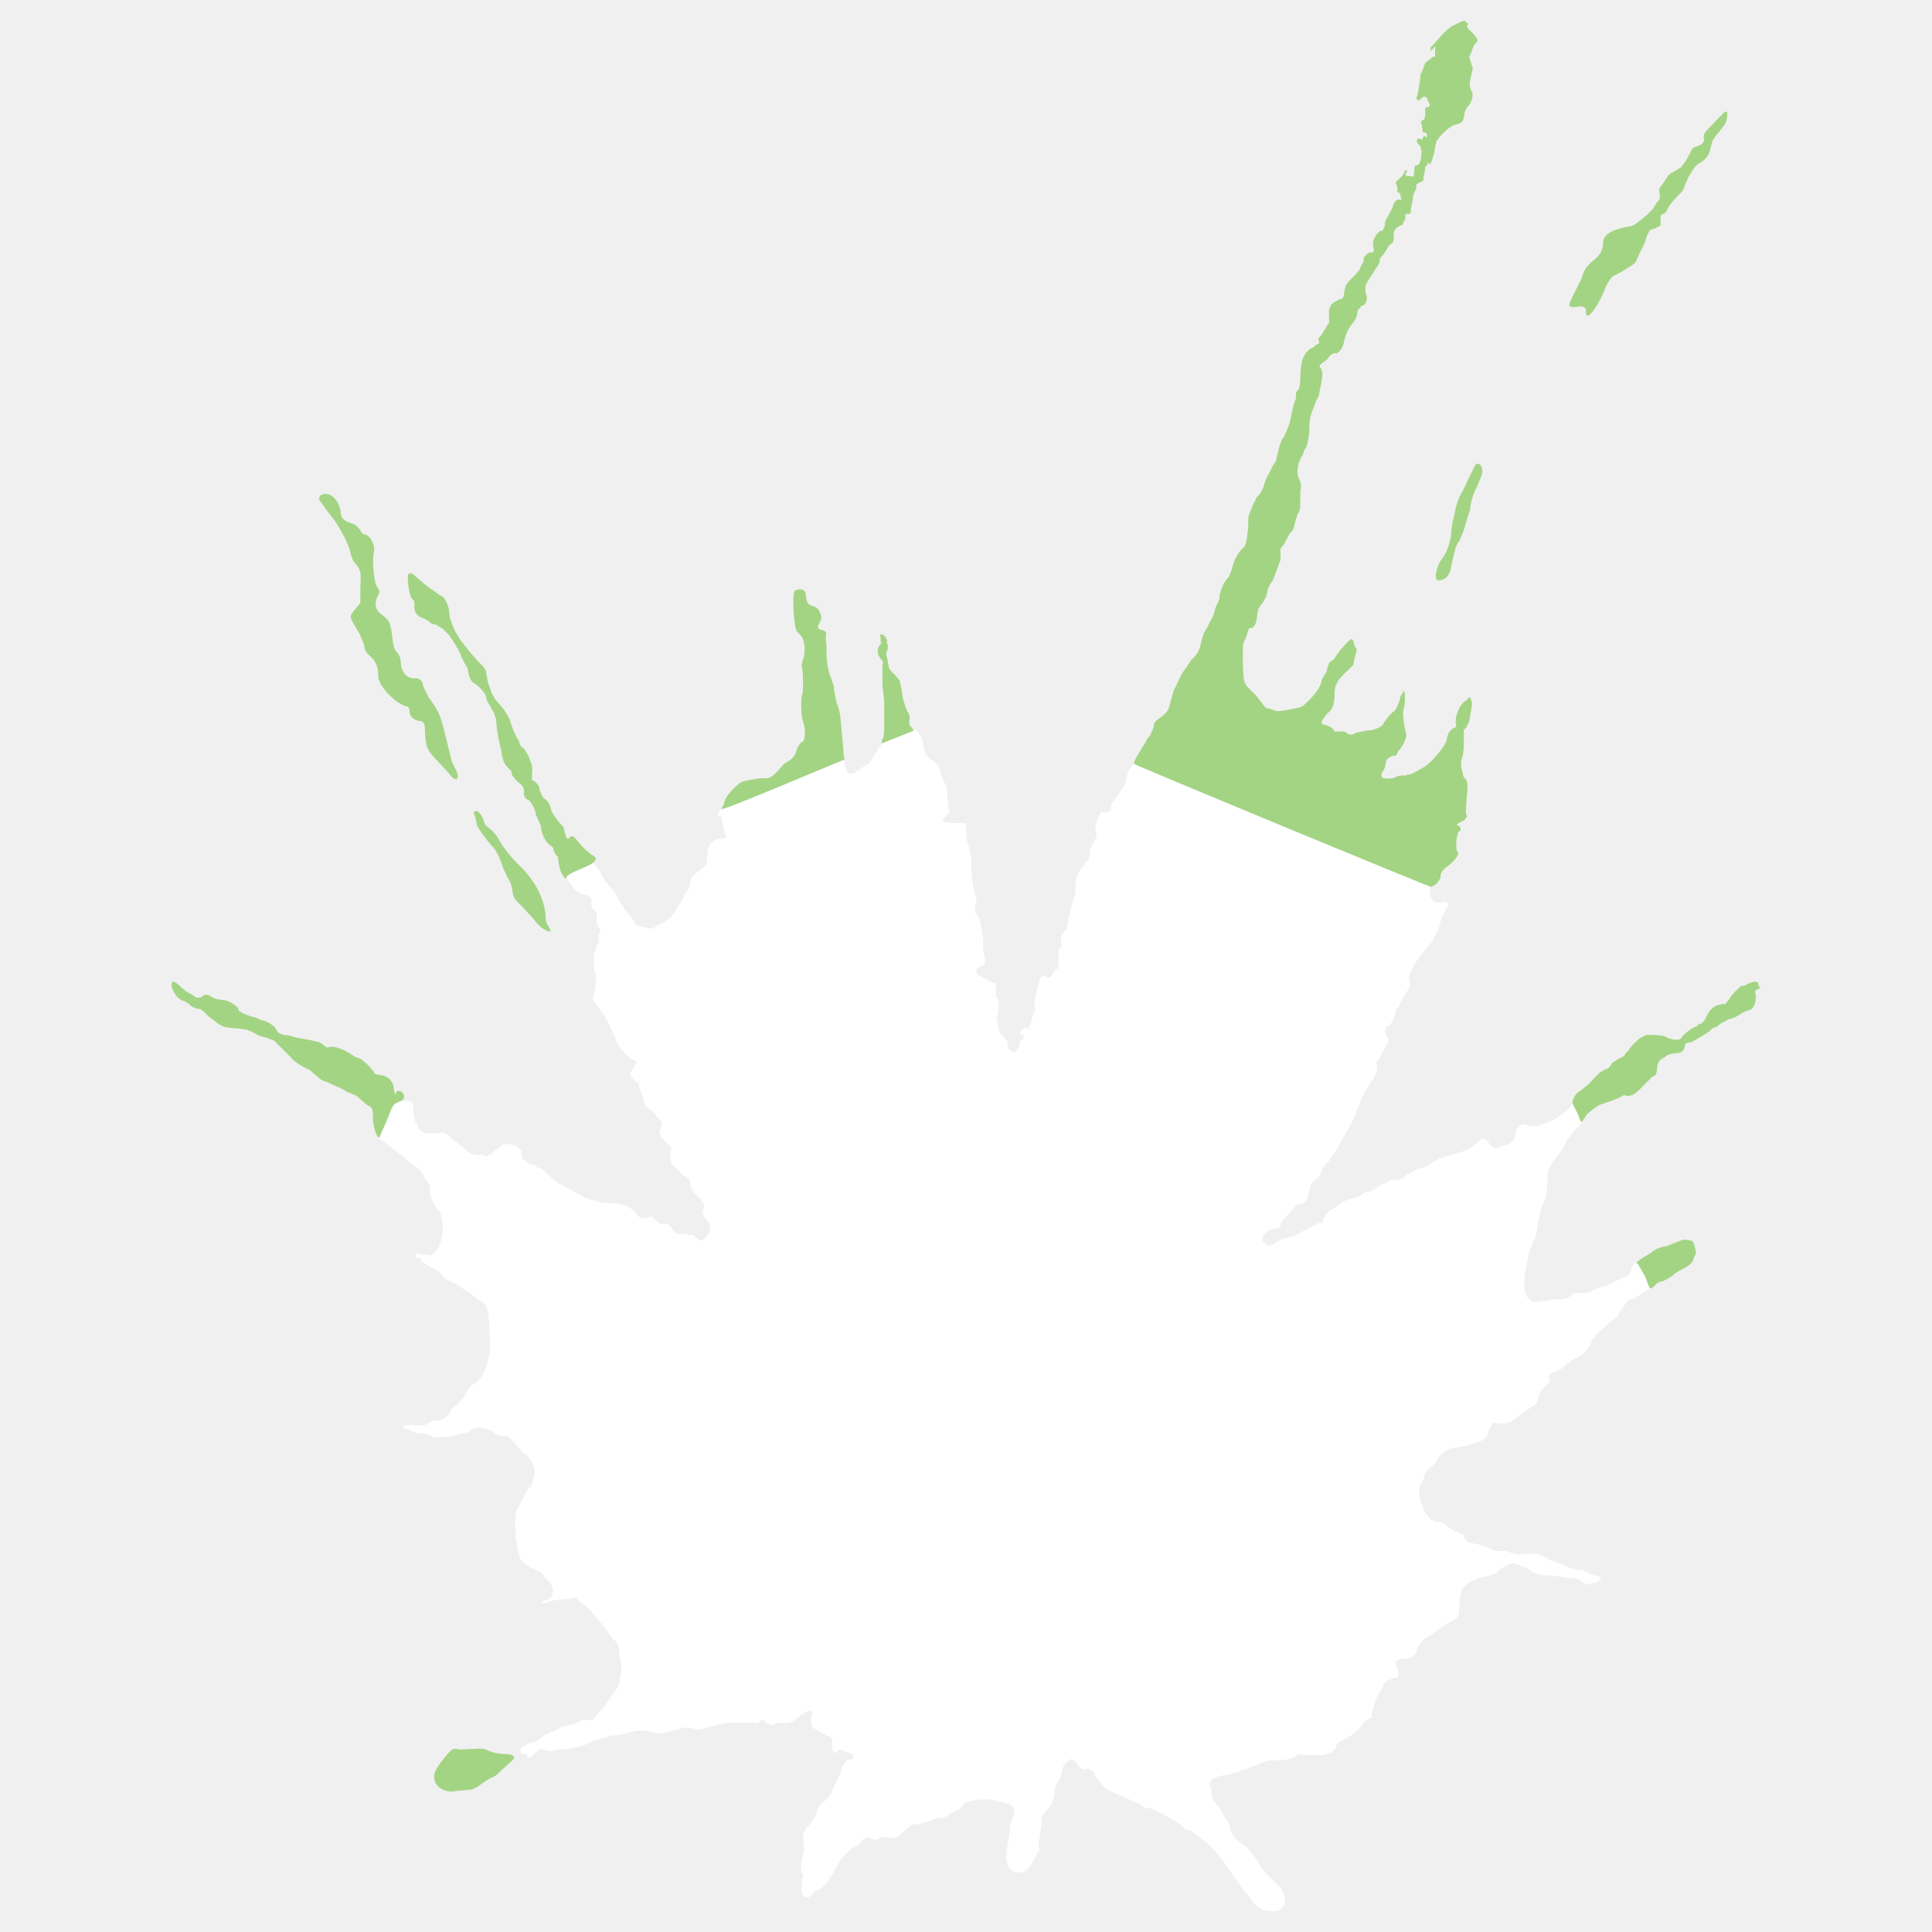
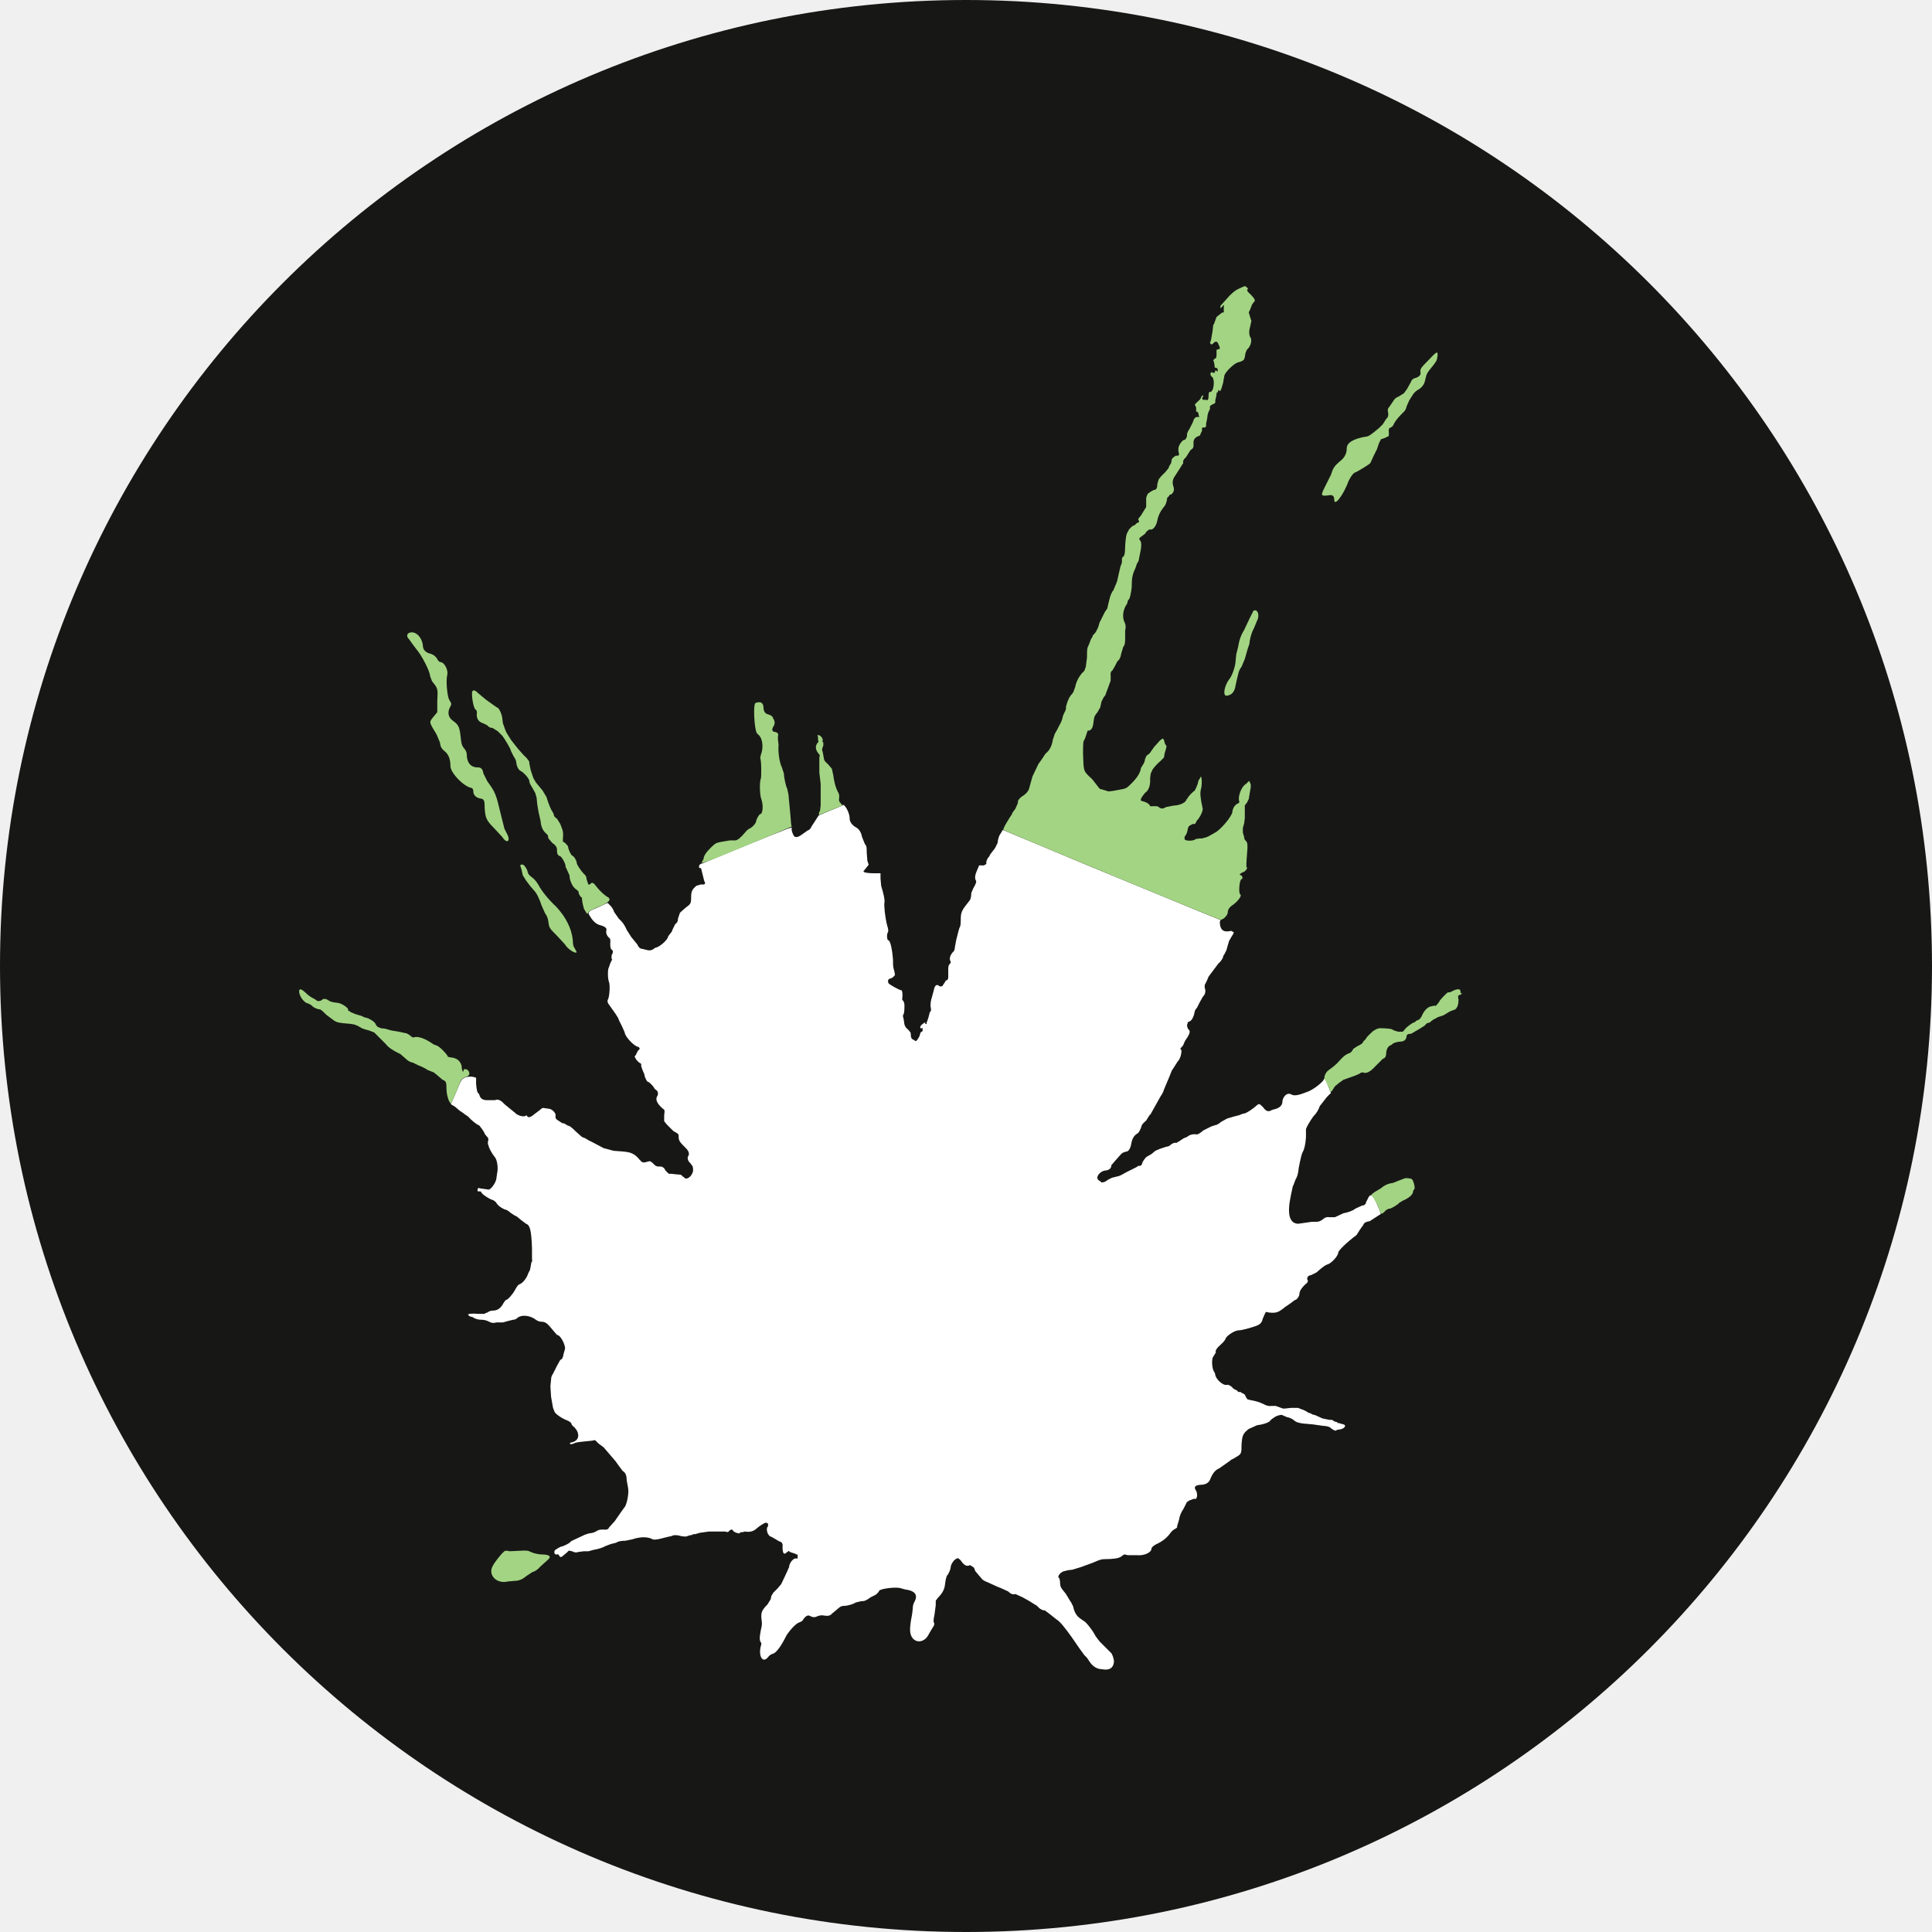
- <svg xmlns="http://www.w3.org/2000/svg" viewBox="-182 -15 2150 2150">
-   <path fill="#fff" d="m835 798-34 14-2 1-11 17q-2 5-6 6l-7 5q-9 7-13 4c-2-2-5-10-4-12 1-3 1-3-68 25l-68 28q-5 1-5 5 0 3 3 2l3 12 2 8q4 6-5 5l-7 2c-7 6-8 9-8 18s-1 10-8 15l-9 8-1 3-2 6q0 6-4 8l-4 8q-1 4-4 7l-3 4c0 5-14 17-19 17l-3 2q-4 3-9 2l-8-2q-5 0-8-7l-9-11-7-11q-4-10-12-17l-7-10q-2-6-6-10l-4-4-13 6c-17 7-18 8-14 14q7 12 16 14 11 3 9 8-1 6 4 11 3 1 2 9 0 8 2 9 4 2 0 9v5l1 1-1 2-2 4-2 6c-2 2-2 17 0 22s1 20-1 26q-3 4 2 10c5 7 14 19 14 22l5 10 4 9c0 6 15 22 21 22q3 3 1 4l-2 2-3 6-2 3 3 5 4 4q4 1 3 5l2 6 3 7c0 4 4 11 5 11 2 0 9 7 10 10l2 2q5 3 3 9-6 8 8 20c3 2 3 2 2 10v9l4 5 10 10c7 4 8 4 8 8 0 6 1 8 9 16q10 9 5 15-1 4 2 8l2 2 2 3q2 1 2 8c-1 9-11 16-14 10l-2-1-1-1q0-2-7-2l-9-1h-4l-5-5q-3-7-10-6-5 0-8-4-5-5-7-4c-10 3-10 2-14-2-8-10-14-12-27-13l-13-1-11-3-4-1-17-9-4-2-2-1-5-3-5-2-9-8q-10-10-12-9l-5-3-2-1c0 2-8-4-11-6q-2-3-1-6c0-4-6-10-11-10l-7-1q-2-1-6 3l-4 3-4 3q-8 7-11 4-1-3-3-1c-3 2-13-1-16-5l-5-4-11-9q-8-9-14-6h-13q-9 0-11-8l-1-2q-3-1-4-15v-9q-7-3-15-1c-7 3-7 2-15 22l-8 18q-1 1 1 2l5 3 7 6 6 4 1 1 6 4c4 5 14 13 16 13 1 0 9 11 9 13l3 4q4 3 2 8v4l1 2c0 3 5 12 9 17 4 4 6 17 4 25l-1 7c0 6-8 18-12 18l-14-2q-2-2-3 3l1 2q4-1 5 1c0 3 15 12 18 12l4 3q4 7 13 11 5 1 9 5l6 4 2 1 2 1 6 5 8 6c6 2 8 10 9 37v17q1 3-1 5l-1 6-1 5-3 6c-2 7-9 15-13 16q-3 1-7 9c-4 7-11 15-14 15l-3 4q-6 12-16 12-5 0-9 3l-3 1-1 1h-9c-10-1-20 0-15 2v1l2 1 4 1q5 4 14 4 5 0 11 3 5 3 11 1h10l7-2 8-2q4 0 7-3c6-5 19-4 28 3q4 3 9 3 6 0 11 6l12 14c6 0 14 18 12 22l-2 7q-1 8-5 9l-5 9-6 12q-3 4-3 9l-1 10 1 16 3 17 2 5c0 3 10 10 17 13q8 3 9 6 0 2 5 6c8 9 7 19-3 22l-4 1q-1 3 3 2l3-1 2-1 5-1 9-1 10-1 6-1 5 5 8 6 6 7 12 14 5 7 6 8q6 3 6 14l2 11c2 8-2 28-6 31l-5 7-9 13-9 10q-1 4-9 3-7 0-9 2l-4 2-3 1-6 1-6 2-2 1-15 7-2 1-2 1c0 2-12 8-15 8l-4 2-3 2c-4 1-4 8 0 8q3-1 4 1 2 5 6 1l6-5 3-3 5 1q5 3 10 1l8-1h7l7-2q12-2 19-6l8-3 8-2q4-3 14-3l10-2q18-6 30-1 3 3 17-1l8-2 5-1q5-3 15 0c7 1 7 1 12-1l5-1 1-1h3l7-2 14-2h25q4 2 6-1 4-4 6 0c2 3 12 5 10 3l1-1h3l4-1q11 2 18-5c6-5 14-10 15-8l2 1v4c-4 3-1 15 5 16l7 4 5 3q6 1 5 8 0 15 6 9l1-1h1q1-3 3 0l6 2 3 1 1 1q2-1 2 2v4h-4c-4 1-9 8-9 13l-4 9-8 17-6 7-6 6-3 5-1 5-5 8c-9 9-10 13-9 22 1 7 1 9-1 17-2 11-2 13-1 17q3 3 1 7c-4 16 3 27 11 17q3-4 7-5 8-2 21-28c5-8 15-19 20-20l4-2q6-10 11-8 5 3 9 2c7-3 9-3 15-2q7 1 10-3l6-5 6-5q3-2 7-2c5 0 15-3 17-5l8-2c6 0 8-1 15-6l6-3c1 0 6-4 7-7 2-3 24-6 32-4l7 2q24 3 14 20-2 4-2 10l-1 8-2 11-1 9v5c1 19 21 22 29 4l6-10q3-4 1-7-1-2 1-11l2-15v-7l4-5q9-9 10-19l1-7 1-4 1-3c2-1 6-10 6-15q3-8 9-11 3-2 9 7 4 4 6 4h3q2-2 5 1l2 1 1 1 1 2 1 3 5 6 6 7 3 2 20 9 5 2 11 5q6 6 11 4l11 5 9 5 13 8q6 7 12 7l8 6 10 8q6 3 23 27l11 16 8 11 4 4 4 6q6 9 15 11l9 1q12 0 13-12c0-5-3-13-5-14l-8-8-9-9-6-8c-5-10-16-23-18-23l-7-5q-7-6-9-17l-3-6-2-3-3-5-3-5-4-5c-4-5-5-7-5-14l-1-5c-5-2 3-11 9-11l3-1 8-1 13-4 11-4 8-3c9-4 12-5 17-5q20 0 25-4t6-3l4 1h14c11 1 22-4 22-10q1-4 10-8 12-6 19-16 3-4 7-6l3-2v-2l3-10q1-8 7-17l5-10 2-1 1-1 8-3c4 3 6-6 3-12q-6-8 6-9 13 0 16-10 5-12 13-15l10-7 7-5 1-1 2-1 2-1 5-3c7-4 7-6 7-18 1-14 2-17 11-24l9-4 2-1 3-1c4 0 14-3 15-4l2-1 4-4 6-4c4-2 10-3 10-2l7 3q6 1 11 5 4 4 16 5l12 1 14 2c9 1 10 1 13 3 3 3 9 6 9 4l3-1c8 0 14-6 8-8l-4-1-3-1h-2q0-2-4-2l-3-2-2-1c-1 1-9-1-14-2l-11-5-4-1-2-1-1-1h-2l-5-3-4-2-3-1-5-2h-11l-9 1h-3l-11-4h-6q-6 1-13-3-8-4-20-6l-4-1-2-3-2-4-1-1-4-2q-2-2-4-1l-2-1v-1l-6-3q-6-7-11-6c-6 1-17-10-17-16l-1-3c-4-4-5-20-2-24l2-3 1-2 1-1q-2-4 7-12 7-6 8-10c3-5 14-12 20-12 4 0 16-3 27-7q8-3 9-10l3-7 2-4 5 1c11 1 14 0 25-9l6-4 4-3 4-3c3 0 7-6 7-9q0-6 8-14 7-5 4-8-1-6 6-7l8-4q11-10 16-12c6-1 17-13 17-18 0-3 12-15 28-27l5-8 5-7 1-2q2-3 9-4l17-11c-11-29-15-34-20-23l-2 4-1 2c1 1-3 5-5 4l-11 5c-3 3-12 6-18 7l-13 6h-8q-6-1-10 3-5 4-10 4h-7l-21 3q-20-1-11-43l3-14 1-2 3-8q4-6 5-18 4-21 6-24 4-7 5-23v-12q2-6 11-19 7-7 10-16l11-14 6-6-4-10q-6-16-7-10c-3 5-16 15-24 18-15 6-21 7-26 4-6-3-13 4-13 13q-1 6-9 9l-7 2q-7 5-13-4c-6-6-6-6-10-3-5 5-16 12-18 12l-4 1-5 2-8 2-10 3-9 5q-6 5-9 5l-6 2-6 3-6 3q-8 7-11 6-8-1-14 4l-5 2-6 4-5 3q-4-1-9 3-1 2-7 3l-9 3-7 3-6 5-7 4c-2 1-7 8-7 10q-1 4-4 4-1-1-5 2l-6 3-10 5q-10 6-13 6l-8 2-6 3-3 2c-2 2-8 3-8 1l-3-2c-6-4 1-14 10-15q9-1 9-8l6-7 8-9q3-4 10-5 5-2 7-15 2-8 8-12c2 0 6-7 7-12q1-3 7-8l5-8 1-1 1-1 1-2 14-25 2-3 2-4 1-3 8-19 4-10 2-3 7-11c4-3 7-16 5-18q-3 0 3-6l3-7 4-6q5-8 2-11c-2-1-4-8-2-9v-2l1-1q6-1 9-12 1-7 4-9l4-8 5-9q6-6 3-14v-4l3-6 3-7 9-12 6-8c4-3 8-10 7-11l2-3 3-6 2-7 2-7 4-7q5-7 2-7h-1q0-2-4-1-15 3-15-14l1-3-32-13-165-68-134-56-3 5q-4 5-5 15l-4 8-7 9-2 4c-2 1-5 8-4 9 1 2-4 5-7 4h-4l-3 7q-5 11-2 16 2 2-4 12l-3 7q0 9-3 12c-12 15-13 17-13 30q0 9-2 11l-2 7-3 12-2 11q0 5-4 8-5 7-3 12 2 3-1 5c-2 3-2 4-2 11v10l-1 3-2 1h-1v1l-2 3-2 3c0 2-5 3-6 1q-6-4-8 7l-3 11q-2 6-2 13 2 8-1 9l-2 8-2 6-1 2q1 3-1 2-2 0-1-1 1-3-5 2c-4 3-3 8 1 5v5l-3 2-1 3c0 3-6 12-7 10l-3-2q-4-1-4-8 1-3-7-10-3-4-3-8l-1-6-1-4 1-3c1 1 2-12 1-17l-2-4q-1 2-1-3c1-5 0-12-1-12-3 0-19-9-20-11q-2-6 3-7c2 0 7-4 7-6l-1-5c-2-7-2-8-2-17-1-15-4-30-7-30-2 0-3-8-1-12q2-2-1-11c-3-12-5-30-4-35q1-5-5-25l-1-11v-8h-10c-8 0-16-1-16-3l4-5 4-5-2-6-1-13c0-8 0-9-3-13l-4-10q-2-10-8-14-11-6-11-15c0-9-9-24-11-19" />
+ <svg xmlns="http://www.w3.org/2000/svg" viewBox="-446 -427 2938 2938">
+   <circle cx="1023" cy="1042" r="1469" fill="#171816" />
+   <path class="k" fill="#fff" d="m835 798-34 14-2 1-11 17q-2 5-6 6l-7 5q-9 7-13 4c-2-2-5-10-4-12 1-3 1-3-68 25l-68 28q-5 1-5 5 0 3 3 2l3 12 2 8q4 6-5 5l-7 2c-7 6-8 9-8 18s-1 10-8 15l-9 8-1 3-2 6q0 6-4 8l-4 8q-1 4-4 7l-3 4c0 5-14 17-19 17l-3 2q-4 3-9 2l-8-2q-5 0-8-7l-9-11-7-11q-4-10-12-17l-7-10q-2-6-6-10l-4-4-13 6c-17 7-18 8-14 14q7 12 16 14 11 3 9 8-1 6 4 11 3 1 2 9 0 8 2 9 4 2 0 9v5l1 1-1 2-2 4-2 6c-2 2-2 17 0 22s1 20-1 26q-3 4 2 10c5 7 14 19 14 22l5 10 4 9c0 6 15 22 21 22q3 3 1 4l-2 2-3 6-2 3 3 5 4 4q4 1 3 5l2 6 3 7c0 4 4 11 5 11 2 0 9 7 10 10l2 2q5 3 3 9-6 8 8 20c3 2 3 2 2 10v9l4 5 10 10c7 4 8 4 8 8 0 6 1 8 9 16q10 9 5 15-1 4 2 8l2 2 2 3q2 1 2 8c-1 9-11 16-14 10l-2-1-1-1q0-2-7-2l-9-1h-4l-5-5q-3-7-10-6-5 0-8-4-5-5-7-4c-10 3-10 2-14-2-8-10-14-12-27-13l-13-1-11-3-4-1-17-9-4-2-2-1-5-3-5-2-9-8q-10-10-12-9l-5-3-2-1c0 2-8-4-11-6q-2-3-1-6c0-4-6-10-11-10l-7-1q-2-1-6 3l-4 3-4 3q-8 7-11 4-1-3-3-1c-3 2-13-1-16-5l-5-4-11-9q-8-9-14-6h-13q-9 0-11-8l-1-2q-3-1-4-15v-9q-7-3-15-1c-7 3-7 2-15 22l-8 18q-1 1 1 2l5 3 7 6 6 4 1 1 6 4c4 5 14 13 16 13 1 0 9 11 9 13l3 4q4 3 2 8v4l1 2c0 3 5 12 9 17 4 4 6 17 4 25l-1 7c0 6-8 18-12 18l-14-2q-2-2-3 3l1 2q4-1 5 1c0 3 15 12 18 12l4 3q4 7 13 11 5 1 9 5l6 4 2 1 2 1 6 5 8 6c6 2 8 10 9 37v17q1 3-1 5l-1 6-1 5-3 6c-2 7-9 15-13 16q-3 1-7 9c-4 7-11 15-14 15l-3 4q-6 12-16 12-5 0-9 3l-3 1-1 1h-9c-10-1-20 0-15 2v1l2 1 4 1q5 4 14 4 5 0 11 3 5 3 11 1h10l7-2 8-2q4 0 7-3c6-5 19-4 28 3q4 3 9 3 6 0 11 6l12 14c6 0 14 18 12 22l-2 7q-1 8-5 9l-5 9-6 12q-3 4-3 9l-1 10 1 16 3 17 2 5c0 3 10 10 17 13q8 3 9 6 0 2 5 6c8 9 7 19-3 22l-4 1q-1 3 3 2l3-1 2-1 5-1 9-1 10-1 6-1 5 5 8 6 6 7 12 14 5 7 6 8q6 3 6 14l2 11c2 8-2 28-6 31l-5 7-9 13-9 10q-1 4-9 3-7 0-9 2l-4 2-3 1-6 1-6 2-2 1-15 7-2 1-2 1c0 2-12 8-15 8l-4 2-3 2c-4 1-4 8 0 8q3-1 4 1 2 5 6 1l6-5 3-3 5 1q5 3 10 1l8-1h7l7-2q12-2 19-6l8-3 8-2q4-3 14-3l10-2q18-6 30-1 3 3 17-1l8-2 5-1q5-3 15 0c7 1 7 1 12-1l5-1 1-1h3l7-2 14-2h25q4 2 6-1 4-4 6 0c2 3 12 5 10 3l1-1h3l4-1q11 2 18-5c6-5 14-10 15-8l2 1v4c-4 3-1 15 5 16l7 4 5 3q6 1 5 8 0 15 6 9l1-1h1q1-3 3 0l6 2 3 1 1 1q2-1 2 2v4h-4c-4 1-9 8-9 13l-4 9-8 17-6 7-6 6-3 5-1 5-5 8c-9 9-10 13-9 22 1 7 1 9-1 17-2 11-2 13-1 17q3 3 1 7c-4 16 3 27 11 17q3-4 7-5 8-2 21-28c5-8 15-19 20-20l4-2q6-10 11-8 5 3 9 2c7-3 9-3 15-2q7 1 10-3l6-5 6-5q3-2 7-2c5 0 15-3 17-5l8-2c6 0 8-1 15-6l6-3c1 0 6-4 7-7 2-3 24-6 32-4l7 2q24 3 14 20-2 4-2 10l-1 8-2 11-1 9v5c1 19 21 22 29 4l6-10q3-4 1-7-1-2 1-11l2-15v-7l4-5q9-9 10-19l1-7 1-4 1-3c2-1 6-10 6-15q3-8 9-11 3-2 9 7 4 4 6 4h3q2-2 5 1l2 1 1 1 1 2 1 3 5 6 6 7 3 2 20 9 5 2 11 5q6 6 11 4l11 5 9 5 13 8q6 7 12 7l8 6 10 8q6 3 23 27l11 16 8 11 4 4 4 6q6 9 15 11l9 1q12 0 13-12c0-5-3-13-5-14l-8-8-9-9-6-8c-5-10-16-23-18-23l-7-5q-7-6-9-17l-3-6-2-3-3-5-3-5-4-5c-4-5-5-7-5-14l-1-5c-5-2 3-11 9-11l3-1 8-1 13-4 11-4 8-3c9-4 12-5 17-5q20 0 25-4t6-3l4 1h14c11 1 22-4 22-10q1-4 10-8 12-6 19-16 3-4 7-6l3-2v-2l3-10q1-8 7-17l5-10 2-1 1-1 8-3c4 3 6-6 3-12q-6-8 6-9 13 0 16-10 5-12 13-15l10-7 7-5 1-1 2-1 2-1 5-3c7-4 7-6 7-18 1-14 2-17 11-24l9-4 2-1 3-1c4 0 14-3 15-4l2-1 4-4 6-4c4-2 10-3 10-2l7 3q6 1 11 5 4 4 16 5l12 1 14 2c9 1 10 1 13 3 3 3 9 6 9 4l3-1c8 0 14-6 8-8l-4-1-3-1h-2q0-2-4-2l-3-2-2-1c-1 1-9-1-14-2l-11-5-4-1-2-1-1-1h-2l-5-3-4-2-3-1-5-2h-11l-9 1h-3l-11-4h-6q-6 1-13-3-8-4-20-6l-4-1-2-3-2-4-1-1-4-2q-2-2-4-1l-2-1v-1l-6-3q-6-7-11-6c-6 1-17-10-17-16l-1-3c-4-4-5-20-2-24l2-3 1-2 1-1q-2-4 7-12 7-6 8-10c3-5 14-12 20-12 4 0 16-3 27-7q8-3 9-10l3-7 2-4 5 1c11 1 14 0 25-9l6-4 4-3 4-3c3 0 7-6 7-9q0-6 8-14 7-5 4-8-1-6 6-7l8-4q11-10 16-12c6-1 17-13 17-18 0-3 12-15 28-27l5-8 5-7 1-2q2-3 9-4l17-11c-11-29-15-34-20-23l-2 4-1 2c1 1-3 5-5 4l-11 5c-3 3-12 6-18 7l-13 6h-8q-6-1-10 3-5 4-10 4h-7l-21 3q-20-1-11-43l3-14 1-2 3-8q4-6 5-18 4-21 6-24 4-7 5-23v-12q2-6 11-19 7-7 10-16l11-14 6-6-4-10q-6-16-7-10c-3 5-16 15-24 18-15 6-21 7-26 4-6-3-13 4-13 13q-1 6-9 9l-7 2q-7 5-13-4c-6-6-6-6-10-3-5 5-16 12-18 12l-4 1-5 2-8 2-10 3-9 5q-6 5-9 5l-6 2-6 3-6 3q-8 7-11 6-8-1-14 4l-5 2-6 4-5 3q-4-1-9 3-1 2-7 3l-9 3-7 3-6 5-7 4c-2 1-7 8-7 10q-1 4-4 4-1-1-5 2l-6 3-10 5q-10 6-13 6l-8 2-6 3-3 2c-2 2-8 3-8 1l-3-2c-6-4 1-14 10-15q9-1 9-8l6-7 8-9q3-4 10-5 5-2 7-15 2-8 8-12c2 0 6-7 7-12q1-3 7-8l5-8 1-1 1-1 1-2 14-25 2-3 2-4 1-3 8-19 4-10 2-3 7-11c4-3 7-16 5-18q-3 0 3-6l3-7 4-6q5-8 2-11c-2-1-4-8-2-9v-2l1-1q6-1 9-12 1-7 4-9l4-8 5-9q6-6 3-14v-4l3-6 3-7 9-12 6-8c4-3 8-10 7-11l2-3 3-6 2-7 2-7 4-7q5-7 2-7h-1q0-2-4-1-15 3-15-14l1-3-32-13-165-68-134-56-3 5q-4 5-5 15l-4 8-7 9-2 4c-2 1-5 8-4 9 1 2-4 5-7 4h-4l-3 7q-5 11-2 16 2 2-4 12l-3 7q0 9-3 12c-12 15-13 17-13 30q0 9-2 11l-2 7-3 12-2 11q0 5-4 8-5 7-3 12 2 3-1 5c-2 3-2 4-2 11v10l-1 3-2 1h-1v1l-2 3-2 3c0 2-5 3-6 1q-6-4-8 7l-3 11q-2 6-2 13 2 8-1 9l-2 8-2 6-1 2q1 3-1 2-2 0-1-1 1-3-5 2c-4 3-3 8 1 5v5l-3 2-1 3c0 3-6 12-7 10l-3-2q-4-1-4-8 1-3-7-10-3-4-3-8l-1-6-1-4 1-3c1 1 2-12 1-17l-2-4q-1 2-1-3c1-5 0-12-1-12-3 0-19-9-20-11q-2-6 3-7c2 0 7-4 7-6l-1-5c-2-7-2-8-2-17-1-15-4-30-7-30-2 0-3-8-1-12q2-2-1-11c-3-12-5-30-4-35q1-5-5-25l-1-11v-8h-10c-8 0-16-1-16-3l4-5 4-5-2-6-1-13c0-8 0-9-3-13l-4-10q-2-10-8-14-11-6-11-15c0-9-9-24-11-19" />
  <path fill="#a3d483" d="M1438 12q-9 4-19 16l-9 10v4q-1 2 0 0l3-3q3-5 2 2v5q1 3-2 2l-4 3-5 4-4 11-1 1-1 9-2 12-1 4-1 2 1 2q2 2 5-2 5-4 7 3 4 7 0 7l-3 1v9l-1 4q-3 0-4 4l1 1 1 6q0 4 1 3l3 1q2 4 0 5l-1-1-1-1-1 1-1 3h-2l-2-1c-3 0-3 5 0 7 5 3 3 24-3 23q-2 0-2 4 0 11-4 8h-5l-1-3 2-2-1-2-2 2q-1 4-5 7l-5 5 2 5v6h2q0 2 1 1l1 5q2 3-2 2-5 0-7 8l-5 10q-4 6-4 9c1 3-3 9-4 8-2-1-9 8-9 13v4l1 4q0 3-2 3h-3l-3 2-3 3-1 6-3 5-1 3-5 6-6 6-4 5-2 7q0 8-4 9c-1-1-12 6-11 7l-1 2-1 3v14l-8 13c-4 5-5 5-3 8v2l-4 2q-2 3-6 4l-5 5-2 4q-3 3-4 22 0 16-4 16l-1 4q1 4-2 10l-3 13-2 9-1 3-5 12c-2 1-5 9-6 14l-2 8-1 5-4 6-4 8-3 6-1 2-2 7-3 6-2 3-3 3-1 3-2 3-3 8c-3 6-3 7-3 20l-2 15-1 2q0 3-5 7-8 10-10 21l-3 8-4 5q-4 5-7 17 1 3-3 10l-2 5c0 3-3 10-5 13l-3 6-4 7-3 9q-2 14-11 21l-6 9-5 7-9 19-5 18q-2 7-12 13-6 5-5 9l-4 9-3 4-2 3v1l-4 6-6 10-3 6v2c2 2 333 139 331 137l1-1c3 0 9-7 9-10q0-7 8-12c8-6 14-14 11-16s-1-23 2-23c2 0 2-5-1-6l-2-1 2-2 4-2c2 0 7-6 5-7-1-1-1-3 1-29 0-7 0-8-2-11q-3-2-3-6l-2-7v-7l2-7 1-8v-17q-1-2 3-6l3-6 3-18v-4l-2-5h-1l-4 4c-6 3-12 16-11 25q2 4-2 5-7 4-8 13c-1 7-18 27-26 31l-7 4c-3 2-10 5-11 4l-1 1h-5l-6 1c-2 3-14 3-16 1q-2-3 1-7 2-2 3-8c1-6 2-6 8-9h3l1-1 2-4c5-5 9-14 9-18-4-18-4-24-3-29 2-5 2-20 0-20l-2 4-1 1-1 3c0 3-5 14-6 14s-10 9-10 11l-1 1-1 1c0 4-10 9-19 9l-10 2h-1l-2 1q-5 3-9 0-2-2-5-2h-6q-3 1-4-2-3-4-12-6-4-1 5-12 9-6 8-23l1-7 2-4c0-2 7-10 13-15l5-5 1-6 2-7q2-5-1-7l-1-3-1-4-2-2-4 3-9 10-7 10-3 2-2 2-1 3-1 1c1 0-1 7-3 9l-3 5q-1 10-14 23c-8 8-8 8-19 10-16 3-16 3-21 1l-7-2q-1 1-6-6l-7-9c-14-13-13-11-14-38 0-19 0-19 3-24l3-9 1-3h2q6-1 7-14c1-8 2-9 6-14l4-7 1-4 1-5 3-6 3-4 1-3 3-8 4-11v-8q-1-5 3-8l4-7 3-6q5-4 6-12l3-10q3-3 3-11v-14q2-7-1-13c-4-8-2-20 4-28l1-4 1-2c2 0 4-10 5-19 0-14 1-17 3-23l3-7 2-6q3-4 3-7l2-10q3-13 0-18-4-3 3-7l5-4c0-2 5-6 7-6 4 2 10-6 11-14q2-10 9-19 5-5 6-15l2-2 1-1q0-2 3-2 5-4 4-10c-3-9-2-13 3-20l9-14 1-2q2-1 1-4 1-4 4-6l2-3 5-8c5-4 5-4 5-10q-1-9 8-12l2-1 1-3 2-4q-1-5 2-5 5 1 4-5l1-5 1-5q0-6 4-13v-3q-1-2 6-5 3-1 2-5l1-4 1-5q0-5 2-3v-1l1-3h1q0 3 2 1l1-2 1-3 2-7 1-6 1-5c1-5 15-19 21-20q8-2 9-5l1-3 1-6 2-5c6-5 8-14 6-18q-4-6-1-17l2-9-2-6-2-7 2-4 3-8 3-4q4-2-5-11-7-6-5-8 2-1-1-3c-3-3-3-2-12 2m288 109c-12 12-12 13-12 17q2 7-8 10-5 1-7 7l-5 9-5 7-8 5q-5 2-7 5l-6 9c-4 5-4 5-3 11q1 6-3 9l-5 8-6 6c-12 10-16 13-20 13q-29 5-29 18 0 12-11 20c-8 7-10 10-13 20l-9 18c-7 14-7 15 7 13q7-1 7 7c0 11 14-7 22-29q6-12 11-13c4-2 21-12 22-14l5-11 5-10 3-9 3-6 6-2 6-3v-6q-1-6 3-7 3-1 5-6 3-6 13-16 5-4 6-10l4-9 5-8q3-5 8-8 9-5 11-14l2-8q1-4 7-11c8-10 9-11 10-18 1-9-1-8-14 6m-266 381-6 12-8 17q-7 11-9 25l-3 12-1 10c0 7-5 22-9 27-8 10-11 26-5 26q12-1 14-16l2-9 2-8q1-6 5-11l5-12 4-14 3-9c0-5 3-17 7-24l5-12c4-8 0-18-6-14M175 536q-4 4 1 9l5 7 6 8c8 9 21 34 21 41l3 8c9 11 9 11 8 30v17l-5 6c-8 10-8 8 4 28l5 12c1 8 3 10 9 15q7 7 7 21c0 10 19 30 31 33q4 0 4 8 2 6 9 8c7 1 8 2 8 14 1 15 2 19 14 31l13 14c7 11 13 6 7-5l-4-8-5-20c-8-33-8-34-21-52l-6-12q-1-10-10-9-13-1-15-16c0-7-1-9-5-14q-3-3-4-12c-2-19-3-22-11-28q-12-8-6-21c3-5 3-6-1-12-3-6-5-29-3-37 2-7-3-18-9-20q-3 0-5-3-4-8-12-10-11-3-11-13c-2-14-13-23-22-18m97 89c-1 8 2 24 5 27q3 1 2 8 0 10 10 13l6 3q3 4 8 4l8 5 7 7c3 4 13 20 13 23l4 8q4 6 4 9 1 9 6 13c5 2 14 12 14 16q0 3 4 9l5 9 2 7 1 10 2 12 3 13q1 13 8 19l3 3 1 5 6 7q8 5 7 12 0 7 5 8c3 2 9 13 8 16l1 2 5 11c0 8 5 19 11 22l3 3c-1 2 3 9 5 9v2l1 7 2 8 3 5 2 3 2-3q1-2 15-8 26-10 12-16l-6-5-5-5-5-6q-5-7-8-3-3 3-4-1l-2-6q0-5-4-8c-4-4-11-14-11-17s-4-10-7-11c-2-1-6-10-6-13 0-2-6-8-8-8v-5q1-9-1-14l-3-8-5-8q-5-3-5-7l-2-4c-2-2-6-12-9-22l-6-10-10-12-4-7-4-12-2-10q1-4-9-13l-8-9-4-5-7-9-5-8q-3-4-6-14l-1-2-1-7c0-6-5-18-8-18l-3-2-14-10-12-10q-7-7-9-2m431 17c-4 1-2 40 2 46l4 4c5 6 6 19 2 29l-1 5c2 2 2 29 1 31-2 4-2 25 1 32 3 9 2 22-2 22-1 0-5 6-6 10 0 4-6 10-10 12q-3 1-7 6-10 12-15 12h-8l-12 2c-9 2-9 1-18 10q-10 10-10 16l-2 4c-5 5 4 2 69-25l67-28-1-4-1-13-3-32-2-9c-2-3-5-18-5-23l-3-9c-4-8-6-25-5-34l-1-9v-4q2-6-5-7-6-1-2-8 4-6 0-12-1-5-9-7-6-2-6-11-1-10-12-6m94 49 1 3v5q2 1-1 4-5 7 1 15 4 4 2 6v24l2 17v33l-1 8q-3 5-1 6l35-14-2-3q-4-3-3-8 1-6-2-10-5-10-7-26l-2-9-6-7q-6-5-6-8l-2-11q-2-3 1-9v-5q-2-1-1-3c1-2-3-8-6-8zM345 889l2 6 2 9 5 8 6 8 6 7q6 6 12 24l5 11q4 5 5 13c1 9 2 10 13 21l12 13c4 7 16 15 18 12l-3-6q-3-3-3-13-3-26-25-50c-12-11-23-25-27-33q-4-7-9-11c-5-4-7-5-8-11q-6-13-11-8m1420 190-6 3h-3c-1 0-14 13-13 14l-4 5-3 3q3-3-4-1-9 1-15 13-3 8-9 9l-2 2-2 1c-2 0-14 9-14 11l-3 3h-6l-4-1-3-1-4-2c-3-1-19-2-20-1l-3 1-5 3q-11 10-11 12l-2 2-2 2q0 3-9 7l-6 4q-3 6-7 7h-1l-1 1q-4 1-12 10-6 7-16 14c-5 3-9 12-6 15l5 10c4 11 3 11 10 0l6-5 7-5 17-6 7-3q4-3 6-2 7 3 18-9l12-12q5-1 5-9 1-10 8-12l1-1q3-3 12-4 9 0 10-8 0-4 7-4l12-7 8-5 2-2 2-2 4-1q7-6 9-6l3-2 3-1 6-2 10-6 8-3q5-4 5-15-2-7 2-7 3-1 3-3h-1q-1 2-1-2 0-6-10-2M9 1082c1 8 9 17 14 17l5 3c2 3 9 6 13 6l4 3 5 5 8 6c6 5 9 6 18 7l11 1 6 1 5 2 7 4 3 1 7 2 8 3 7 7 11 11q5 7 22 15l8 7q5 5 11 6l8 4 5 2 6 3 3 2 10 4 6 5 7 6c5 2 6 3 6 14 0 9 4 22 7 22l8-18c8-20 7-19 14-22q9-3 4-10c-1-2-7-3-7-1 0 6-3 1-3-6q-3-12-17-13l-4-1c0-3-14-17-17-17l-5-2q-17-12-28-11-3 2-7-2-5-4-8-4l-9-2-12-2-7-2-4-1h-3l-3-1q-5-1-7-6c-1-3-9-8-13-9l-4-1-4-2-10-3-7-3-1-1-2-1-1-1c3-2-10-11-16-11-9-1-11-2-14-4q-6-4-10 0-3 2-7 1l-1-1-3-2q-7-3-14-10-10-9-9 0m1681 283-8 3-10 4q-10 1-18 8l-10 6-5 4 2 2 8 14c5 14 5 14 9 11l4-4 4-2h2l6-3 6-4 2-2 5-3q16-7 16-15l1-2c3 0 0-13-3-16-2-1-9-2-11-1M320 1933c-3 2-15 17-17 22-7 13 6 27 23 23l11-1q9 0 17-7l9-6q7-2 13-9l10-9q10-8-5-9-11 0-20-4c-4-2-5-2-11-2l-21 1q-7-2-9 1" />
</svg>
